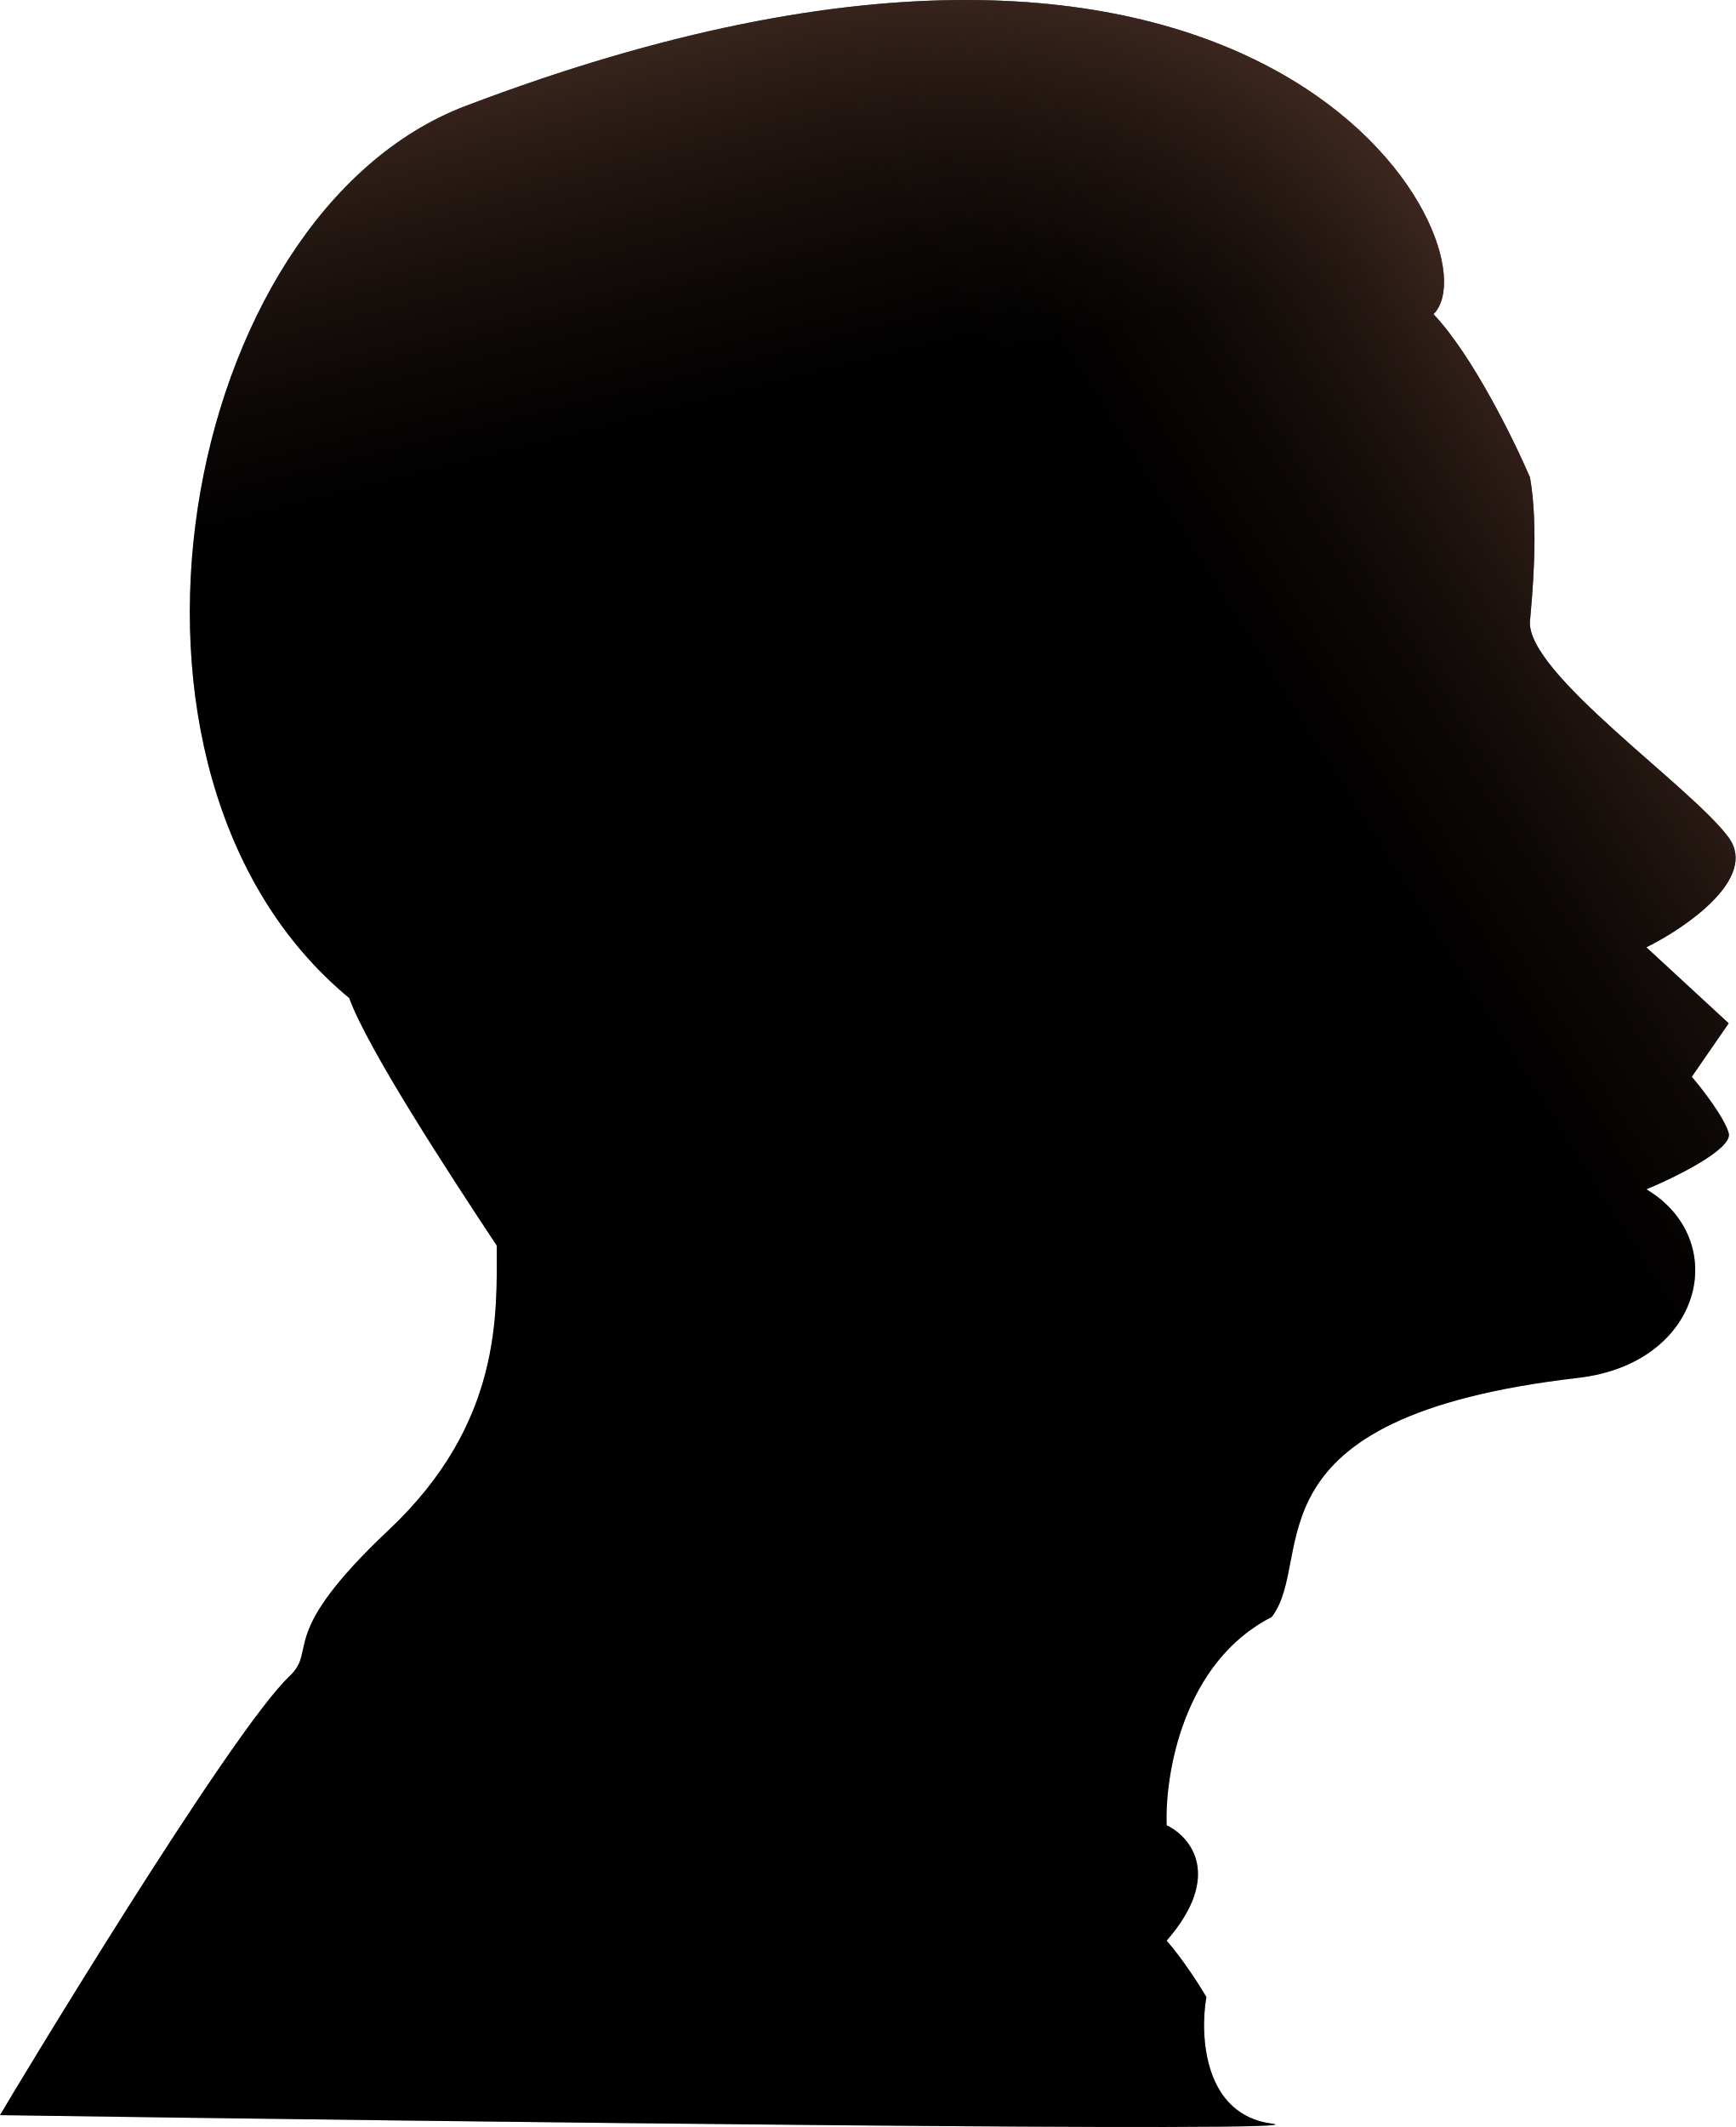
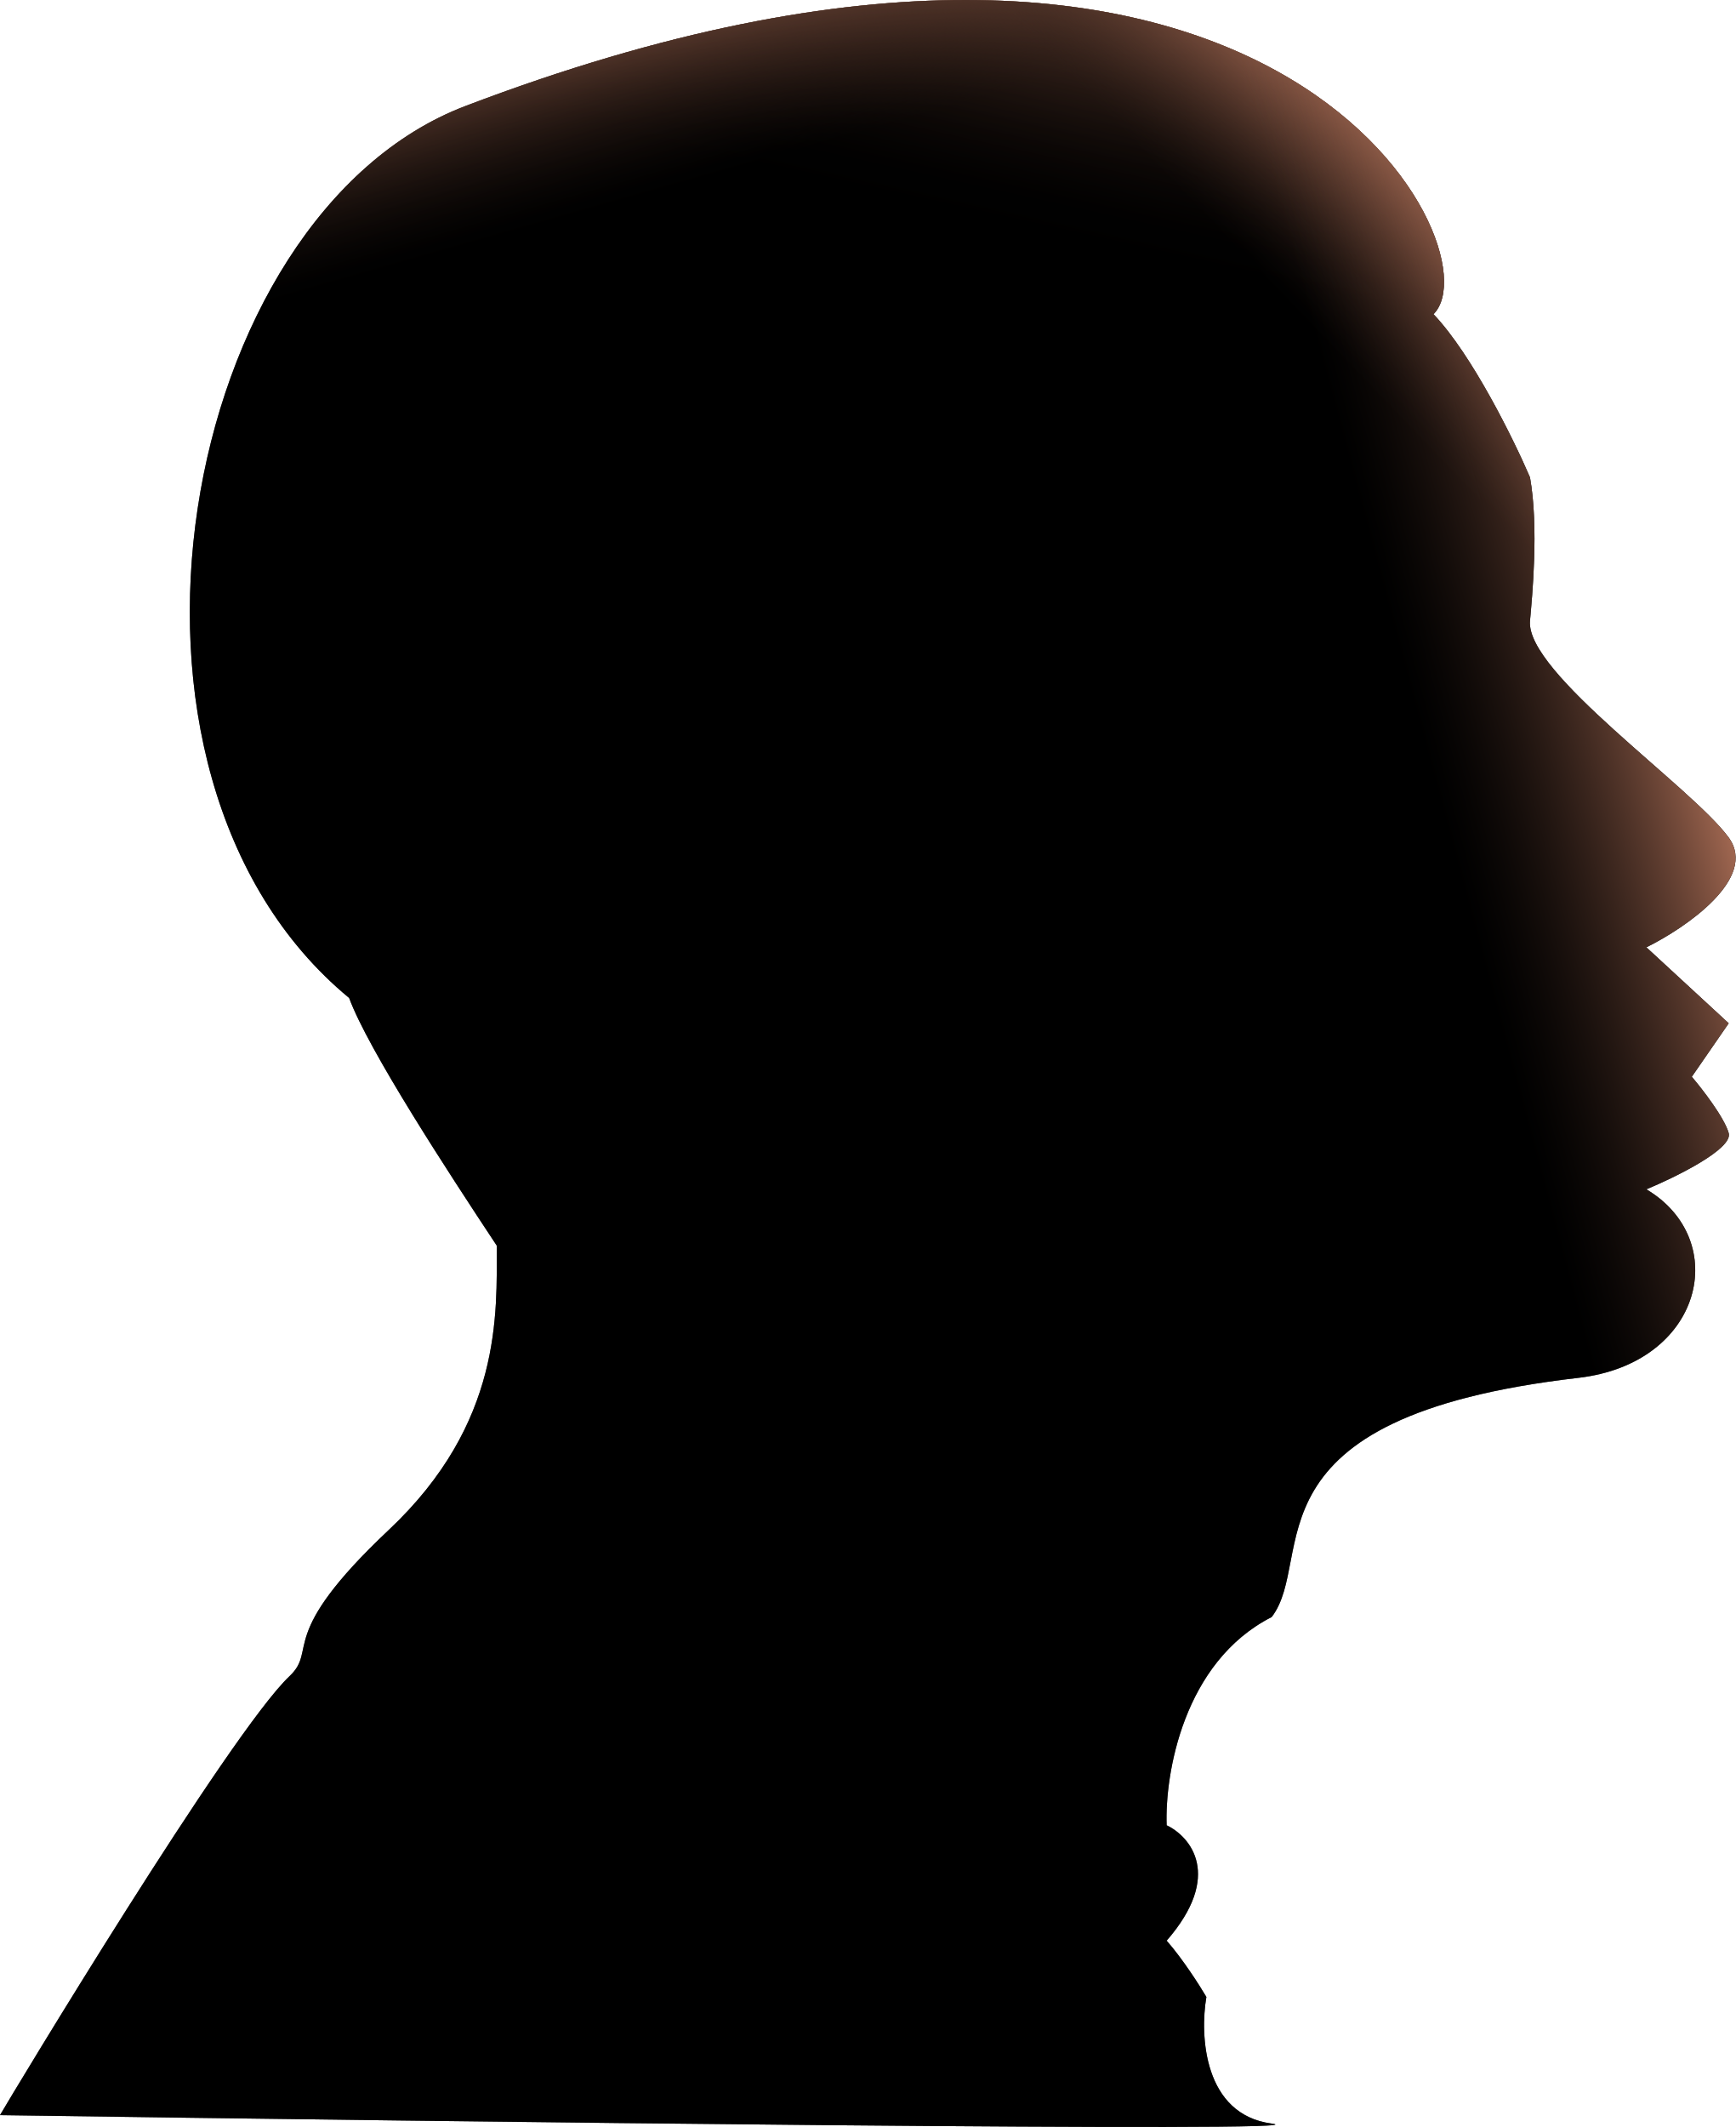
<svg xmlns="http://www.w3.org/2000/svg" width="151" height="185" viewBox="0 0 151 185" fill="none">
  <path d="M110.638 140.646C102.933 144.562 101.336 154.352 101.501 158.757C103.559 159.737 106.441 163.115 101.501 168.794C102.883 170.36 104.381 172.71 104.957 173.689C104.381 177.034 104.712 183.919 110.638 184.702C116.564 185.486 39.349 184.539 0 183.968C0.988 182.255 20.004 150.682 25.19 145.787C27.693 143.424 23.955 142.361 33.833 133.06C43.712 123.76 43.218 114.214 43.218 108.34C39.069 102.075 32.023 91.289 30.376 86.802C6.669 67.222 15.558 18.704 40.502 9.217C110.638 -17.461 130.395 21.699 124.715 27.326C128.073 30.851 131.712 38.258 133.111 41.522C133.892 45.909 133.292 51.962 133.111 54.004C132.713 58.5 147.188 68.444 150.398 72.85C152.967 76.374 146.694 80.682 143.237 82.395L150.398 89.003L147.188 93.654C148.093 94.714 150.003 97.178 150.398 98.549C150.793 99.919 145.788 102.383 143.237 103.444C150.645 107.849 148.176 118.586 137.309 119.842C107.674 123.268 114.589 135.506 110.638 140.646Z" fill="black" />
  <path d="M110.638 140.646C102.933 144.562 101.336 154.352 101.501 158.757C103.559 159.737 106.441 163.115 101.501 168.794C102.883 170.36 104.381 172.71 104.957 173.689C104.381 177.034 104.712 183.919 110.638 184.702C116.564 185.486 39.349 184.539 0 183.968C0.988 182.255 20.004 150.682 25.19 145.787C27.693 143.424 23.955 142.361 33.833 133.06C43.712 123.76 43.218 114.214 43.218 108.34C39.069 102.075 32.023 91.289 30.376 86.802C6.669 67.222 15.558 18.704 40.502 9.217C110.638 -17.461 130.395 21.699 124.715 27.326C128.073 30.851 131.712 38.258 133.111 41.522C133.892 45.909 133.292 51.962 133.111 54.004C132.713 58.5 147.188 68.444 150.398 72.85C152.967 76.374 146.694 80.682 143.237 82.395L150.398 89.003L147.188 93.654C148.093 94.714 150.003 97.178 150.398 98.549C150.793 99.919 145.788 102.383 143.237 103.444C150.645 107.849 148.176 118.586 137.309 119.842C107.674 123.268 114.589 135.506 110.638 140.646Z" fill="url(#paint0_linear)" />
  <path d="M110.638 140.646C102.933 144.562 101.336 154.352 101.501 158.757C103.559 159.737 106.441 163.115 101.501 168.794C102.883 170.36 104.381 172.71 104.957 173.689C104.381 177.034 104.712 183.919 110.638 184.702C116.564 185.486 39.349 184.539 0 183.968C0.988 182.255 20.004 150.682 25.19 145.787C27.693 143.424 23.955 142.361 33.833 133.06C43.712 123.76 43.218 114.214 43.218 108.34C39.069 102.075 32.023 91.289 30.376 86.802C6.669 67.222 15.558 18.704 40.502 9.217C110.638 -17.461 130.395 21.699 124.715 27.326C128.073 30.851 131.712 38.258 133.111 41.522C133.892 45.909 133.292 51.962 133.111 54.004C132.713 58.5 147.188 68.444 150.398 72.85C152.967 76.374 146.694 80.682 143.237 82.395L150.398 89.003L147.188 93.654C148.093 94.714 150.003 97.178 150.398 98.549C150.793 99.919 145.788 102.383 143.237 103.444C150.645 107.849 148.176 118.586 137.309 119.842C107.674 123.268 114.589 135.506 110.638 140.646Z" fill="url(#paint1_linear)" />
+   <path d="M110.638 140.646C102.933 144.562 101.336 154.352 101.501 158.757C103.559 159.737 106.441 163.115 101.501 168.794C102.883 170.36 104.381 172.71 104.957 173.689C104.381 177.034 104.712 183.919 110.638 184.702C116.564 185.486 39.349 184.539 0 183.968C0.988 182.255 20.004 150.682 25.19 145.787C27.693 143.424 23.955 142.361 33.833 133.06C43.712 123.76 43.218 114.214 43.218 108.34C39.069 102.075 32.023 91.289 30.376 86.802C6.669 67.222 15.558 18.704 40.502 9.217C110.638 -17.461 130.395 21.699 124.715 27.326C128.073 30.851 131.712 38.258 133.111 41.522C133.892 45.909 133.292 51.962 133.111 54.004C132.713 58.5 147.188 68.444 150.398 72.85C152.967 76.374 146.694 80.682 143.237 82.395L150.398 89.003L147.188 93.654C148.093 94.714 150.003 97.178 150.398 98.549C150.793 99.919 145.788 102.383 143.237 103.444C150.645 107.849 148.176 118.586 137.309 119.842C107.674 123.268 114.589 135.506 110.638 140.646Z" fill="url(#paint2_linear)" />
+   <path d="M110.638 140.646C102.933 144.562 101.336 154.352 101.501 158.757C103.559 159.737 106.441 163.115 101.501 168.794C102.883 170.36 104.381 172.71 104.957 173.689C104.381 177.034 104.712 183.919 110.638 184.702C116.564 185.486 39.349 184.539 0 183.968C0.988 182.255 20.004 150.682 25.19 145.787C27.693 143.424 23.955 142.361 33.833 133.06C43.712 123.76 43.218 114.214 43.218 108.34C39.069 102.075 32.023 91.289 30.376 86.802C6.669 67.222 15.558 18.704 40.502 9.217C110.638 -17.461 130.395 21.699 124.715 27.326C128.073 30.851 131.712 38.258 133.111 41.522C133.892 45.909 133.292 51.962 133.111 54.004C132.713 58.5 147.188 68.444 150.398 72.85C152.967 76.374 146.694 80.682 143.237 82.395L150.398 89.003L147.188 93.654C148.093 94.714 150.003 97.178 150.398 98.549C150.793 99.919 145.788 102.383 143.237 103.444C150.645 107.849 148.176 118.586 137.309 119.842C107.674 123.268 114.589 135.506 110.638 140.646Z" fill="url(#paint3_linear)" />
  <defs>
-     <linearGradient id="paint0_linear" x1="88.5" y1="39.5" x2="151" y2="5.09318e-06" gradientUnits="userSpaceOnUse">
+     <linearGradient id="paint0_linear" x1="99.5" y1="22.5" x2="104.5" y2="-8.58055e-07" gradientUnits="userSpaceOnUse">
      <stop stop-opacity="0" />
      <stop offset="1" stop-color="#FCA27F" />
    </linearGradient>
-     <linearGradient id="paint1_linear" x1="61.5" y1="37.5" x2="41" y2="-44" gradientUnits="userSpaceOnUse">
+     <linearGradient id="paint1_linear" x1="54" y1="17.5" x2="49" y2="-8.23582e-07" gradientUnits="userSpaceOnUse">
      <stop stop-opacity="0.25" />
      <stop offset="1" stop-color="#FCA27F" />
    </linearGradient>
+     <linearGradient id="paint2_linear" x1="144" y1="33.5" x2="131" y2="46" gradientUnits="userSpaceOnUse">
+       <stop stop-color="#FCA27F" />
+       <stop offset="1" stop-opacity="0.25" />
+     </linearGradient>
+     <linearGradient id="paint3_linear" x1="167" y1="106" x2="126" y2="117" gradientUnits="userSpaceOnUse">
+       <stop stop-color="#FCA27F" />
+       <stop offset="0.73" stop-opacity="0.25" />
+     </linearGradient>
  </defs>
</svg>
